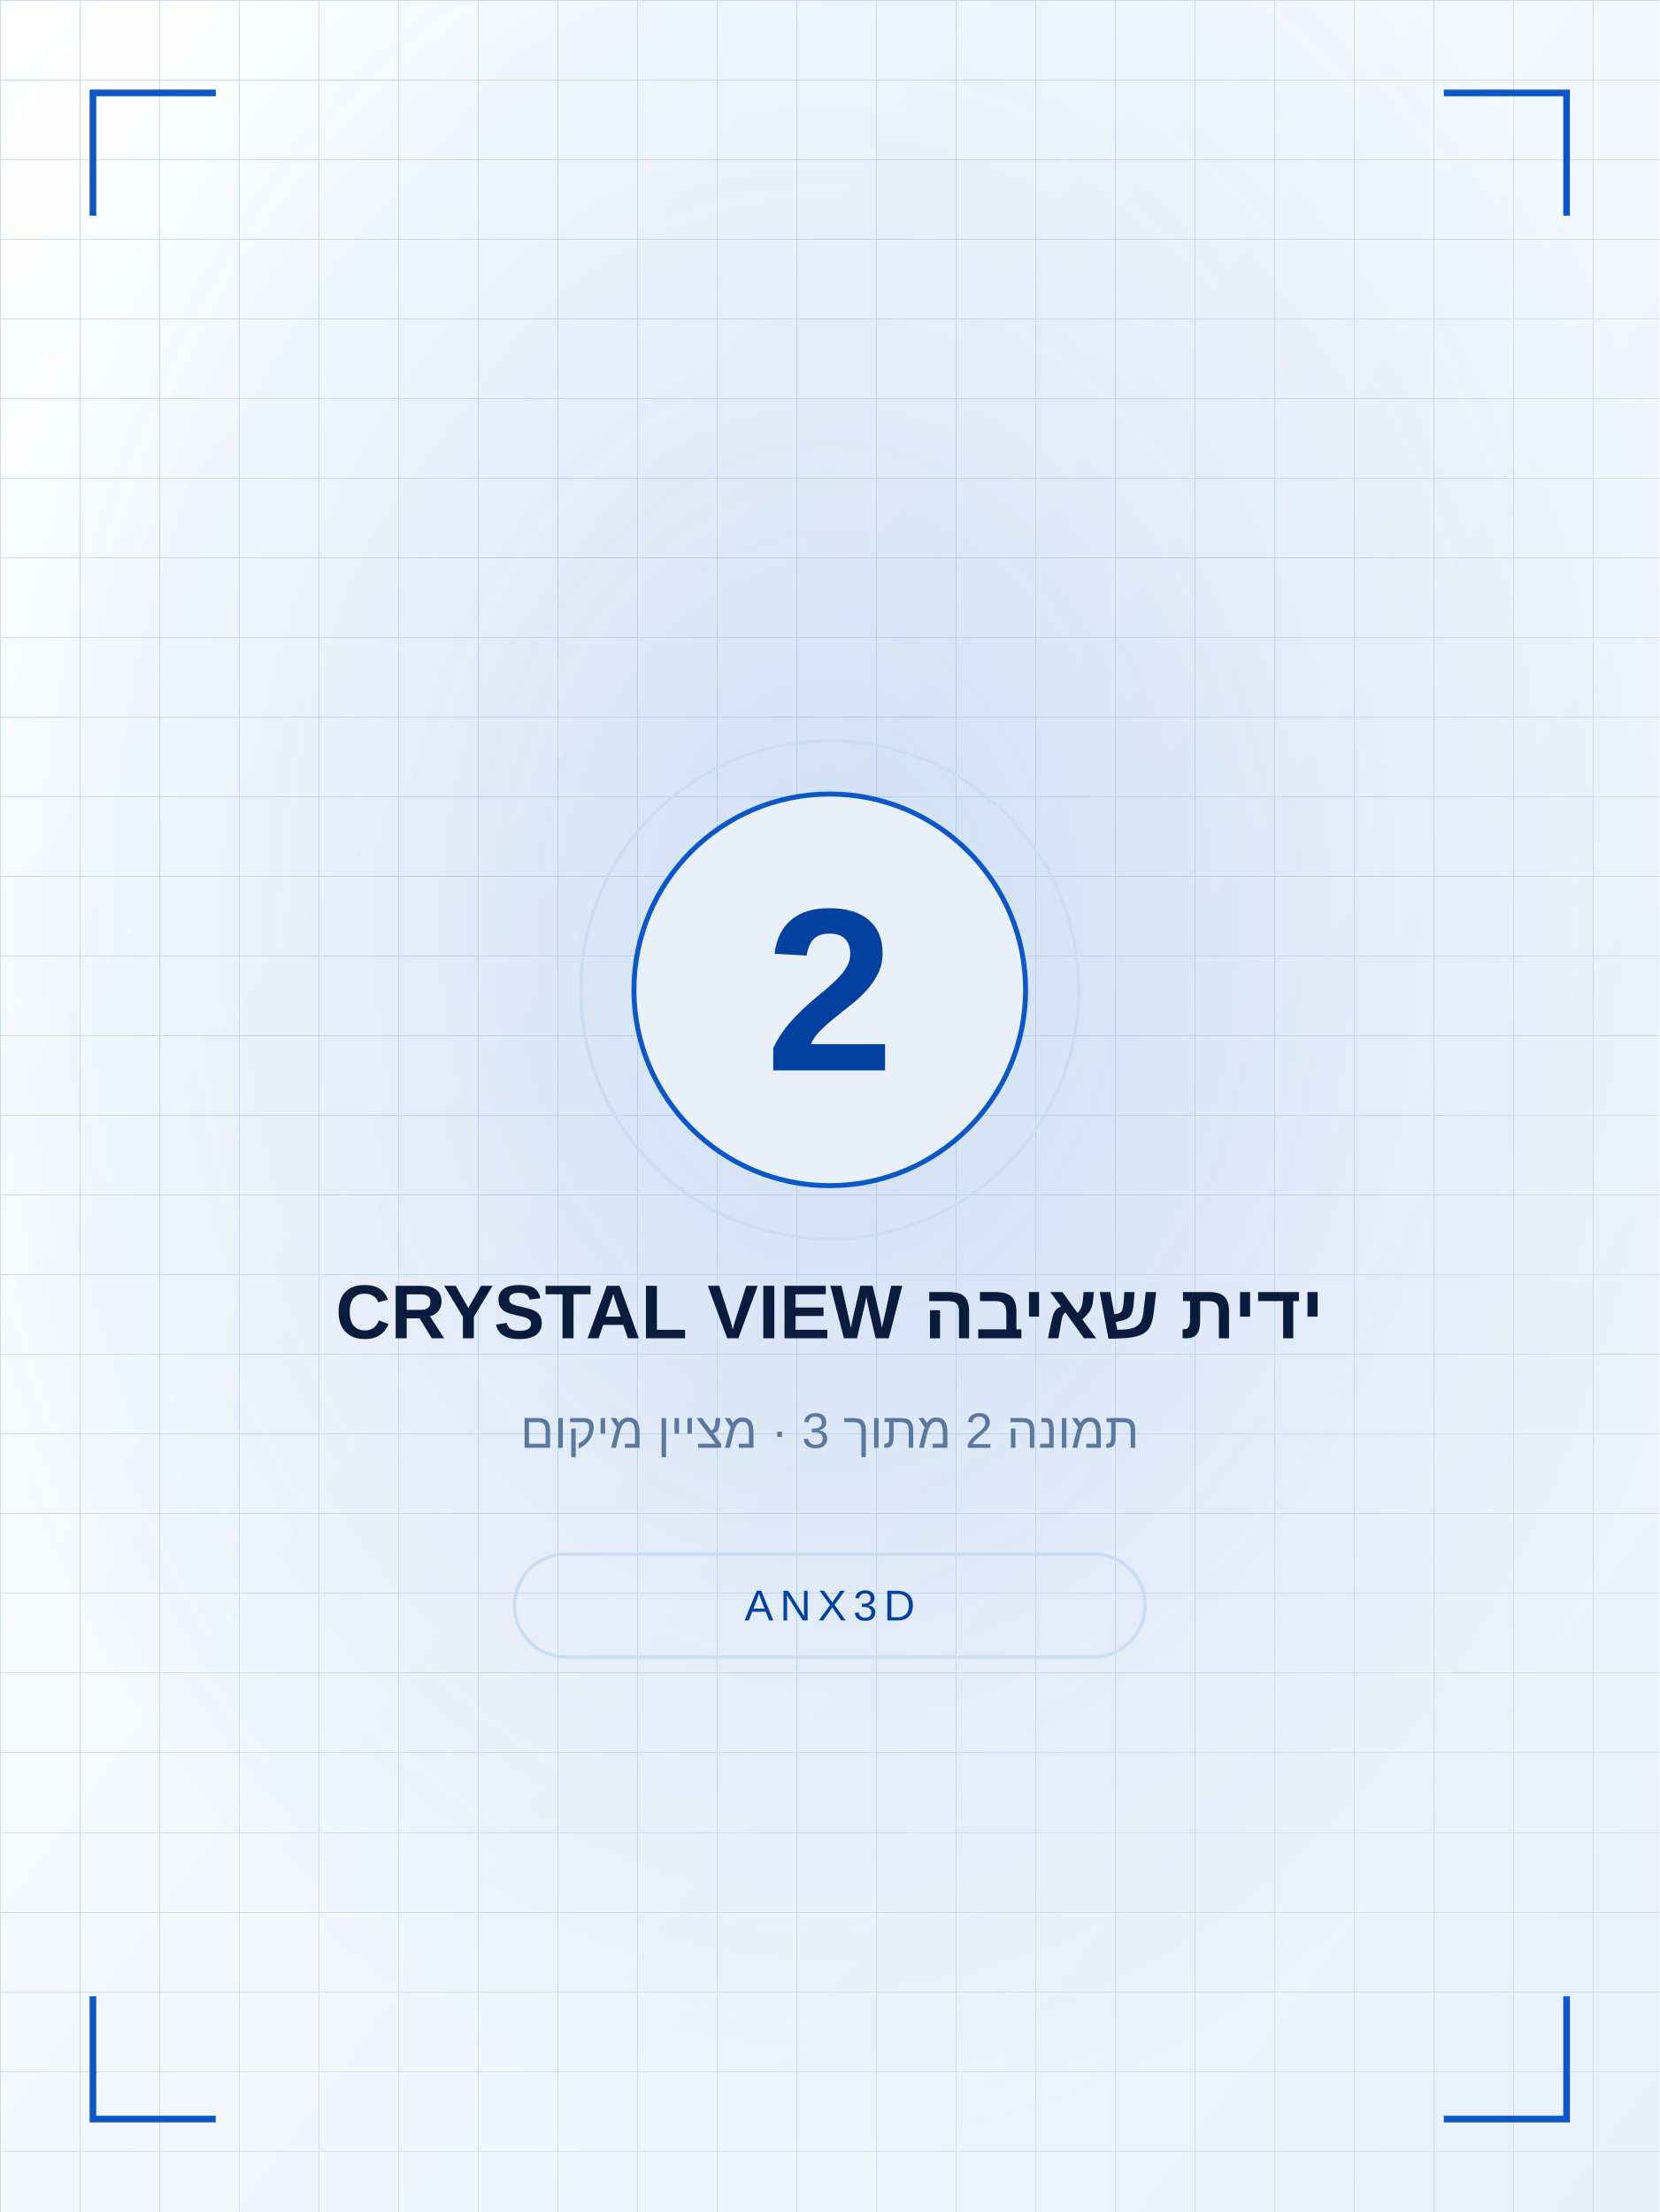
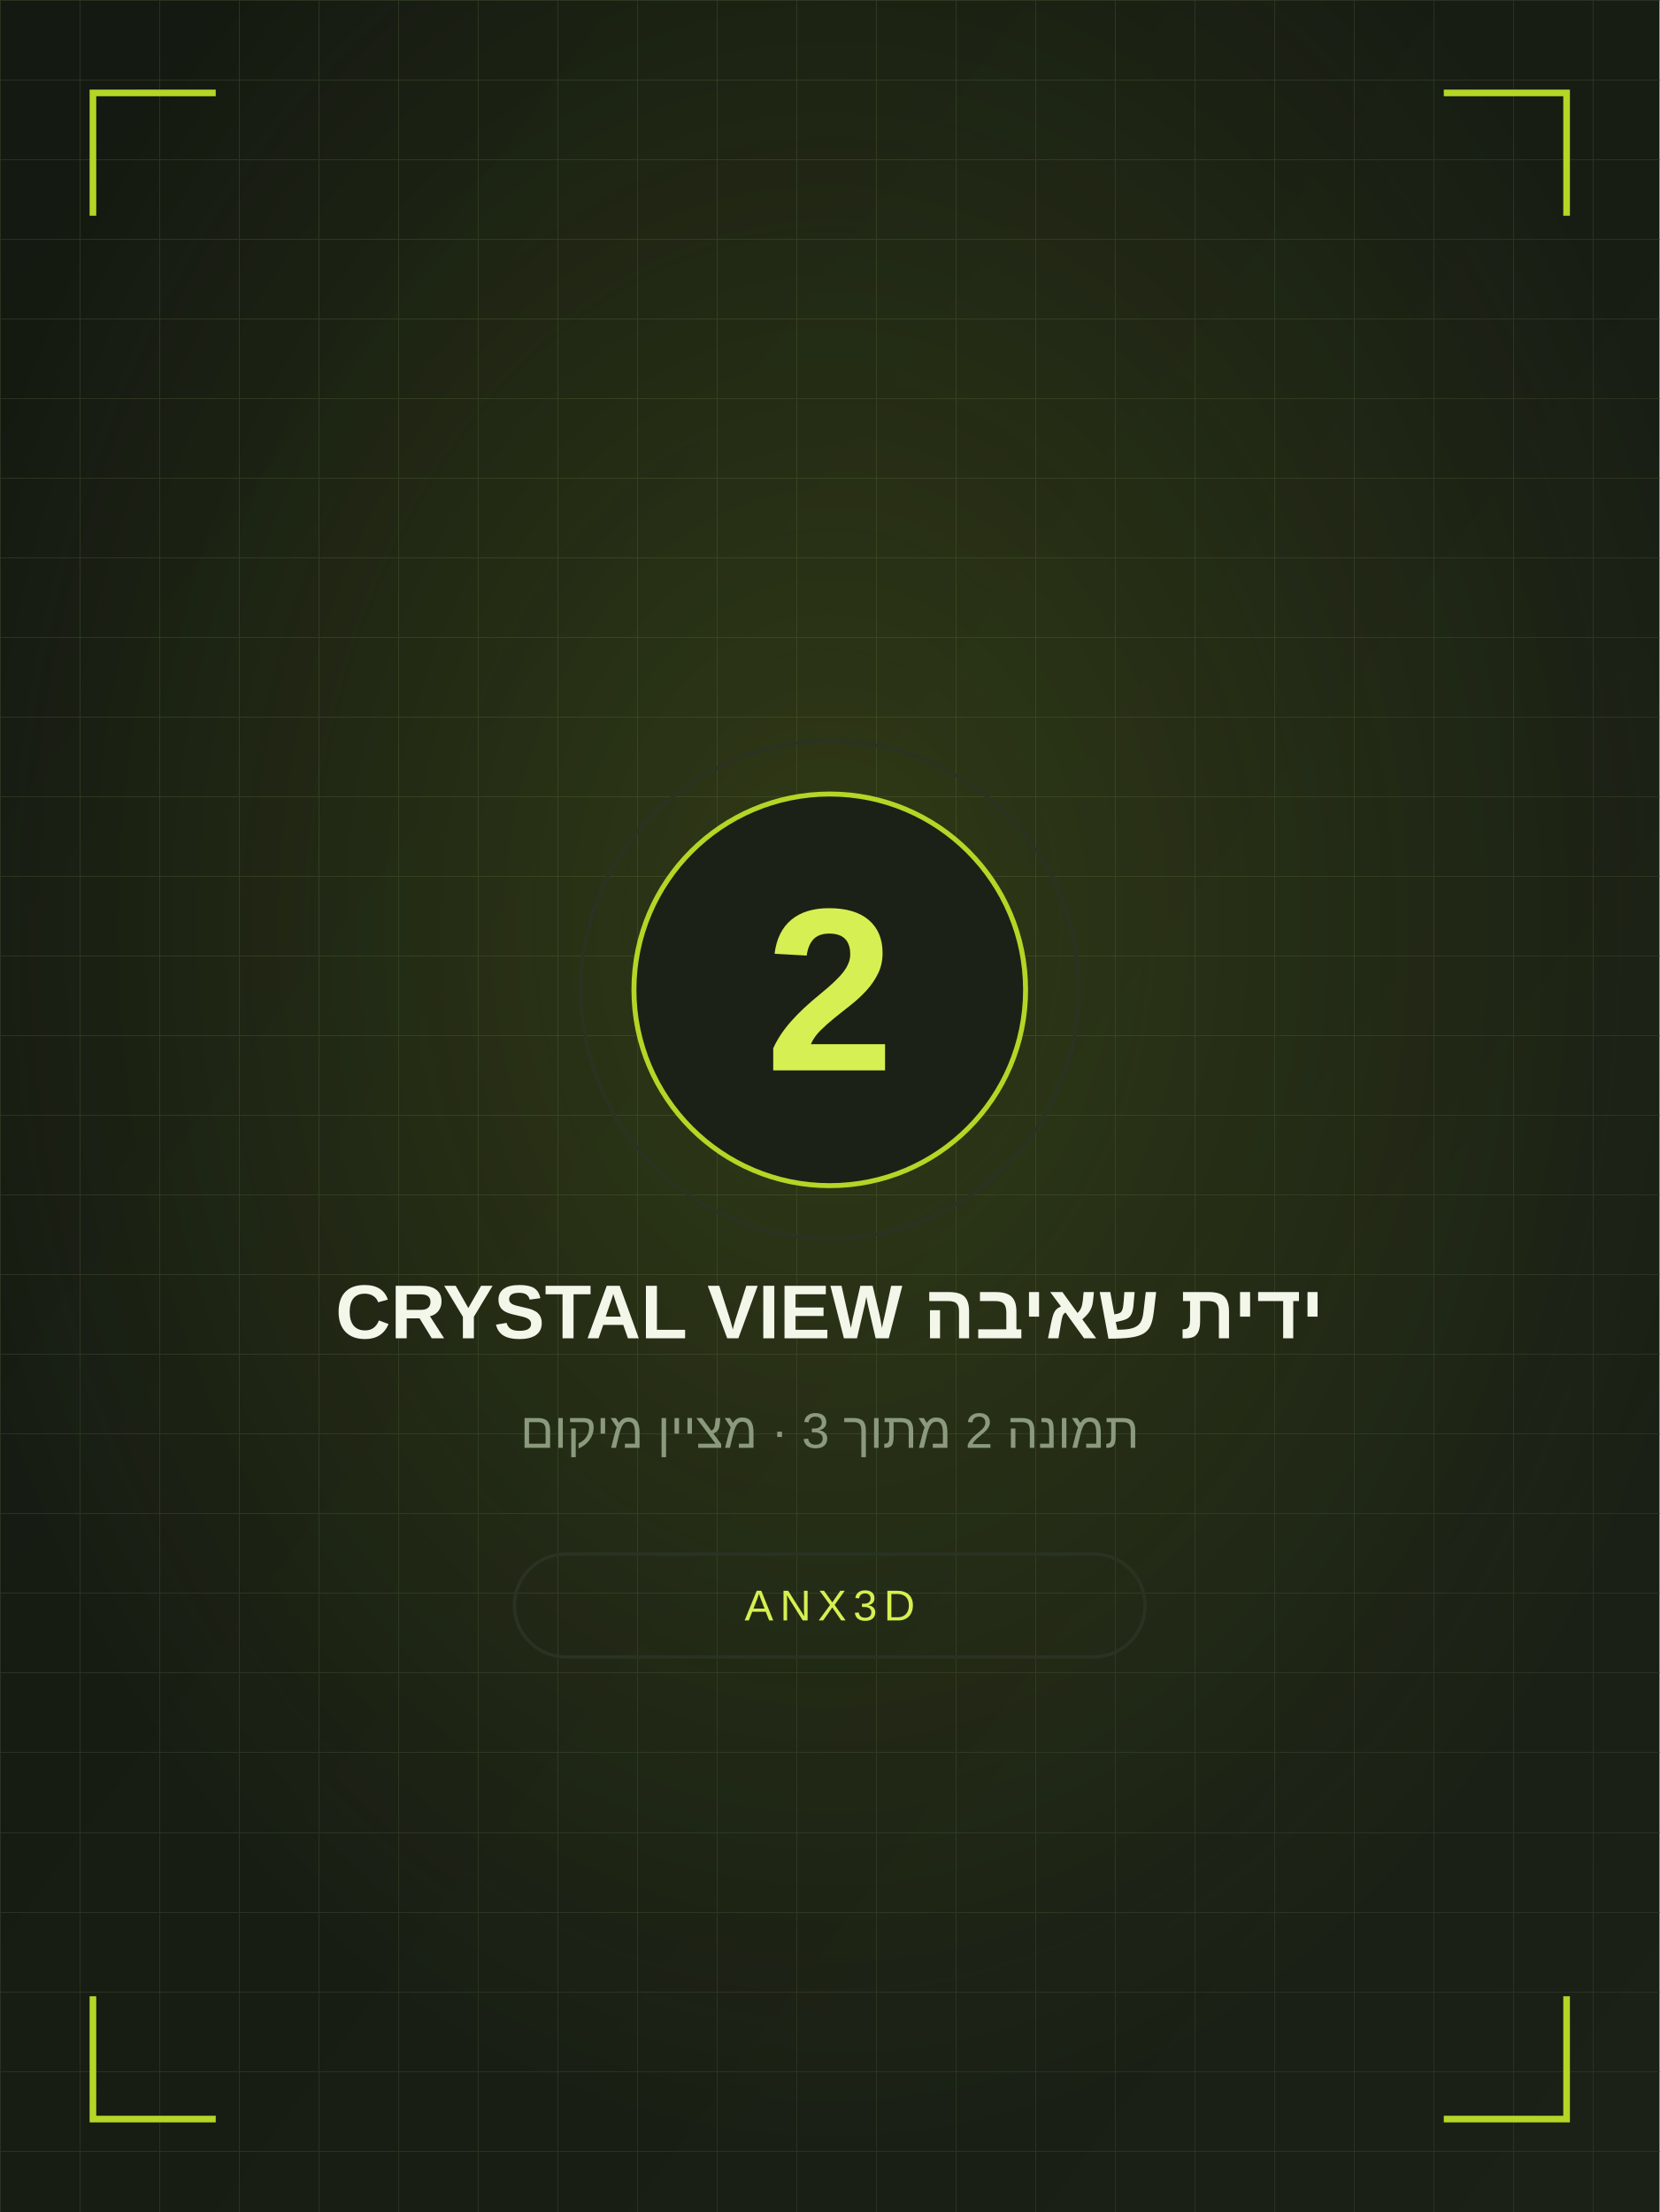
<svg xmlns="http://www.w3.org/2000/svg" width="1000" height="1333" viewBox="0 0 1000 1333" role="img" aria-label="ידית שאיבה CRYSTAL VIEW — תמונה 2 מתוך 3 (מציין מיקום)">
  <defs>
    <linearGradient id="bg" x1="0" y1="0" x2="1" y2="1">
-       <stop offset="0%" stop-color="#ffffff" />
-       <stop offset="100%" stop-color="#e9f0fa" />
+       <stop offset="0%" stop-color="#141911" />
+       <stop offset="100%" stop-color="#1b2116" />
    </linearGradient>
    <pattern id="grid" width="48" height="48" patternUnits="userSpaceOnUse">
-       <path d="M48 0H0V48" fill="none" stroke="#c9dcf1" stroke-width="1" />
+       <path d="M48 0H0V48" fill="none" stroke="#2a3322" stroke-width="1" />
    </pattern>
    <radialGradient id="glow" cx="50%" cy="42%" r="55%">
-       <stop offset="0%" stop-color="#0b57c7" stop-opacity="0.16" />
-       <stop offset="100%" stop-color="#0b57c7" stop-opacity="0" />
+       <stop offset="0%" stop-color="#b4d626" stop-opacity="0.16" />
+       <stop offset="100%" stop-color="#b4d626" stop-opacity="0" />
    </radialGradient>
  </defs>
  <rect width="1000" height="1333" fill="url(#bg)" />
  <rect width="1000" height="1333" fill="url(#grid)" />
  <rect width="1000" height="1333" fill="url(#glow)" />
-   <path d="M56 128V56h72" fill="none" stroke="#0b57c7" stroke-width="4" stroke-linecap="square" />
-   <path d="M872 56h72v72" fill="none" stroke="#0b57c7" stroke-width="4" stroke-linecap="square" />
-   <path d="M944 1205v72h-72" fill="none" stroke="#0b57c7" stroke-width="4" stroke-linecap="square" />
-   <path d="M128 1277H56v-72" fill="none" stroke="#0b57c7" stroke-width="4" stroke-linecap="square" />
-   <circle cx="500" cy="596.5" r="150" fill="none" stroke="#c9dcf1" stroke-width="2" />
-   <circle cx="500" cy="596.5" r="118" fill="#e9f0fa" stroke="#0b57c7" stroke-width="3" />
-   <text x="500" y="596.5" text-anchor="middle" dominant-baseline="central" font-family="Heebo, Arial, sans-serif" font-size="140" font-weight="700" fill="#0341a0">2</text>
-   <text x="500" y="806.5" text-anchor="middle" direction="rtl" font-family="Heebo, Arial, sans-serif" font-size="46" font-weight="700" fill="#0a1c3d">ידית שאיבה CRYSTAL VIEW</text>
-   <text x="500" y="872.5" text-anchor="middle" direction="rtl" font-family="Heebo, Arial, sans-serif" font-size="30" fill="#5c789e">תמונה 2 מתוך 3 · מציין מיקום</text>
-   <rect x="310" y="936.5" width="380" height="62" rx="31" fill="none" stroke="#c9dcf1" stroke-width="2" />
-   <text x="500" y="967.5" text-anchor="middle" dominant-baseline="central" font-family="Heebo, Arial, sans-serif" font-size="26" letter-spacing="4" fill="#0341a0">ANX3D</text>
+   <path d="M56 128V56h72" fill="none" stroke="#b4d626" stroke-width="4" stroke-linecap="square" />
+   <path d="M872 56h72v72" fill="none" stroke="#b4d626" stroke-width="4" stroke-linecap="square" />
+   <path d="M944 1205v72h-72" fill="none" stroke="#b4d626" stroke-width="4" stroke-linecap="square" />
+   <path d="M128 1277H56v-72" fill="none" stroke="#b4d626" stroke-width="4" stroke-linecap="square" />
+   <circle cx="500" cy="596.5" r="150" fill="none" stroke="#2a3322" stroke-width="2" />
+   <circle cx="500" cy="596.5" r="118" fill="#1b2116" stroke="#b4d626" stroke-width="3" />
+   <text x="500" y="596.5" text-anchor="middle" dominant-baseline="central" font-family="Heebo, Arial, sans-serif" font-size="140" font-weight="700" fill="#d6ef52">2</text>
+   <text x="500" y="806.5" text-anchor="middle" direction="rtl" font-family="Heebo, Arial, sans-serif" font-size="46" font-weight="700" fill="#f2f7ea">ידית שאיבה CRYSTAL VIEW</text>
+   <text x="500" y="872.5" text-anchor="middle" direction="rtl" font-family="Heebo, Arial, sans-serif" font-size="30" fill="#8b9a7c">תמונה 2 מתוך 3 · מציין מיקום</text>
+   <rect x="310" y="936.5" width="380" height="62" rx="31" fill="none" stroke="#2a3322" stroke-width="2" />
+   <text x="500" y="967.5" text-anchor="middle" dominant-baseline="central" font-family="Heebo, Arial, sans-serif" font-size="26" letter-spacing="4" fill="#d6ef52">ANX3D</text>
</svg>
